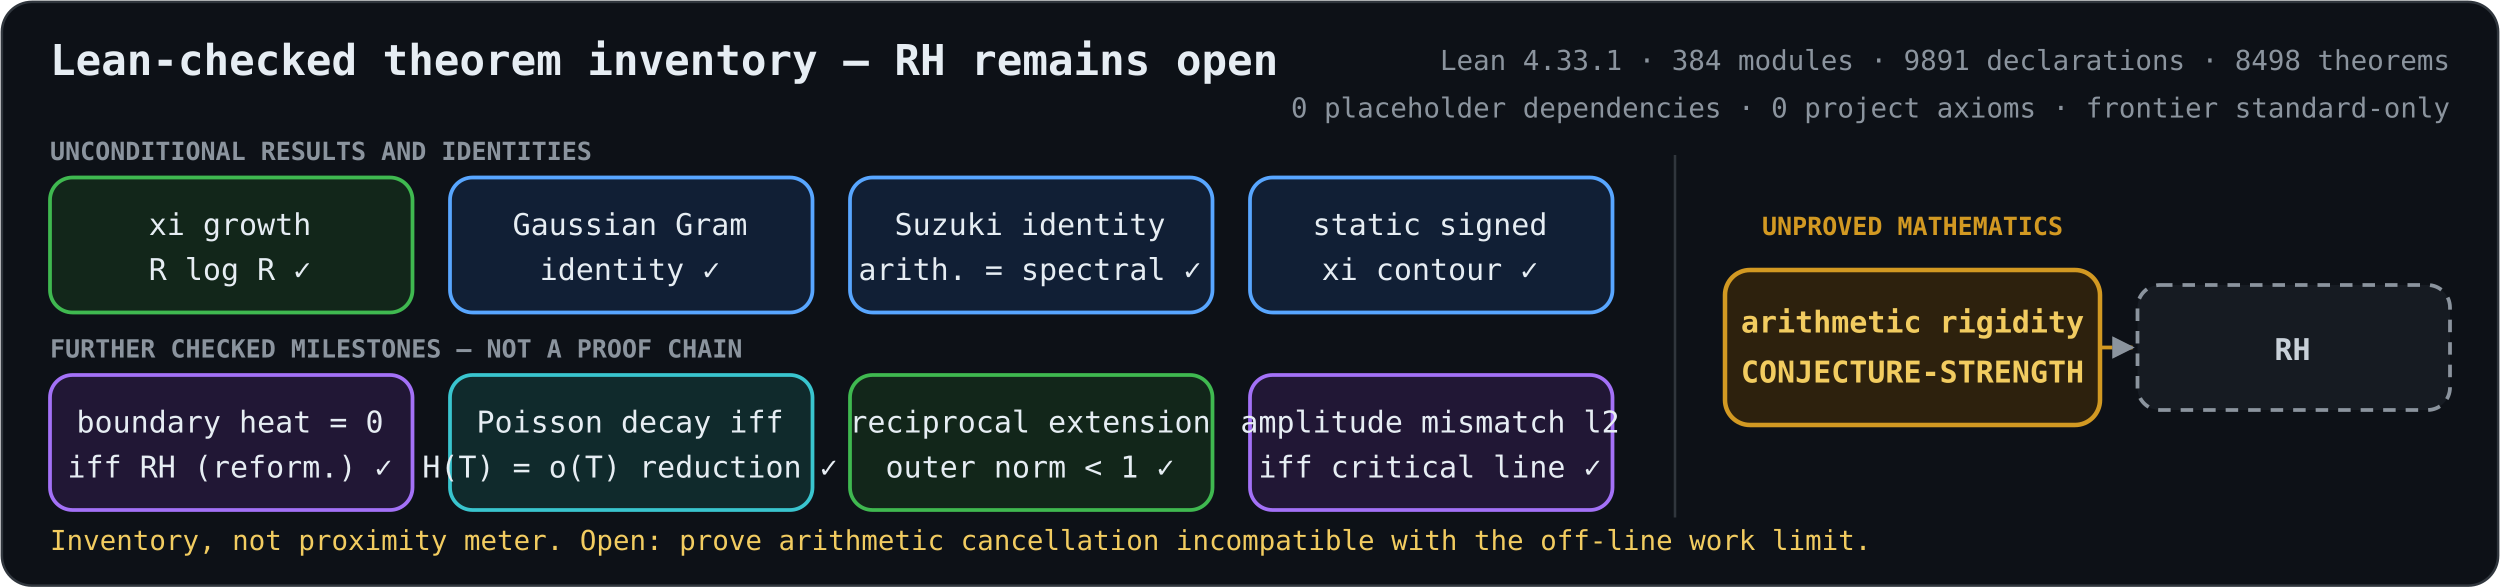
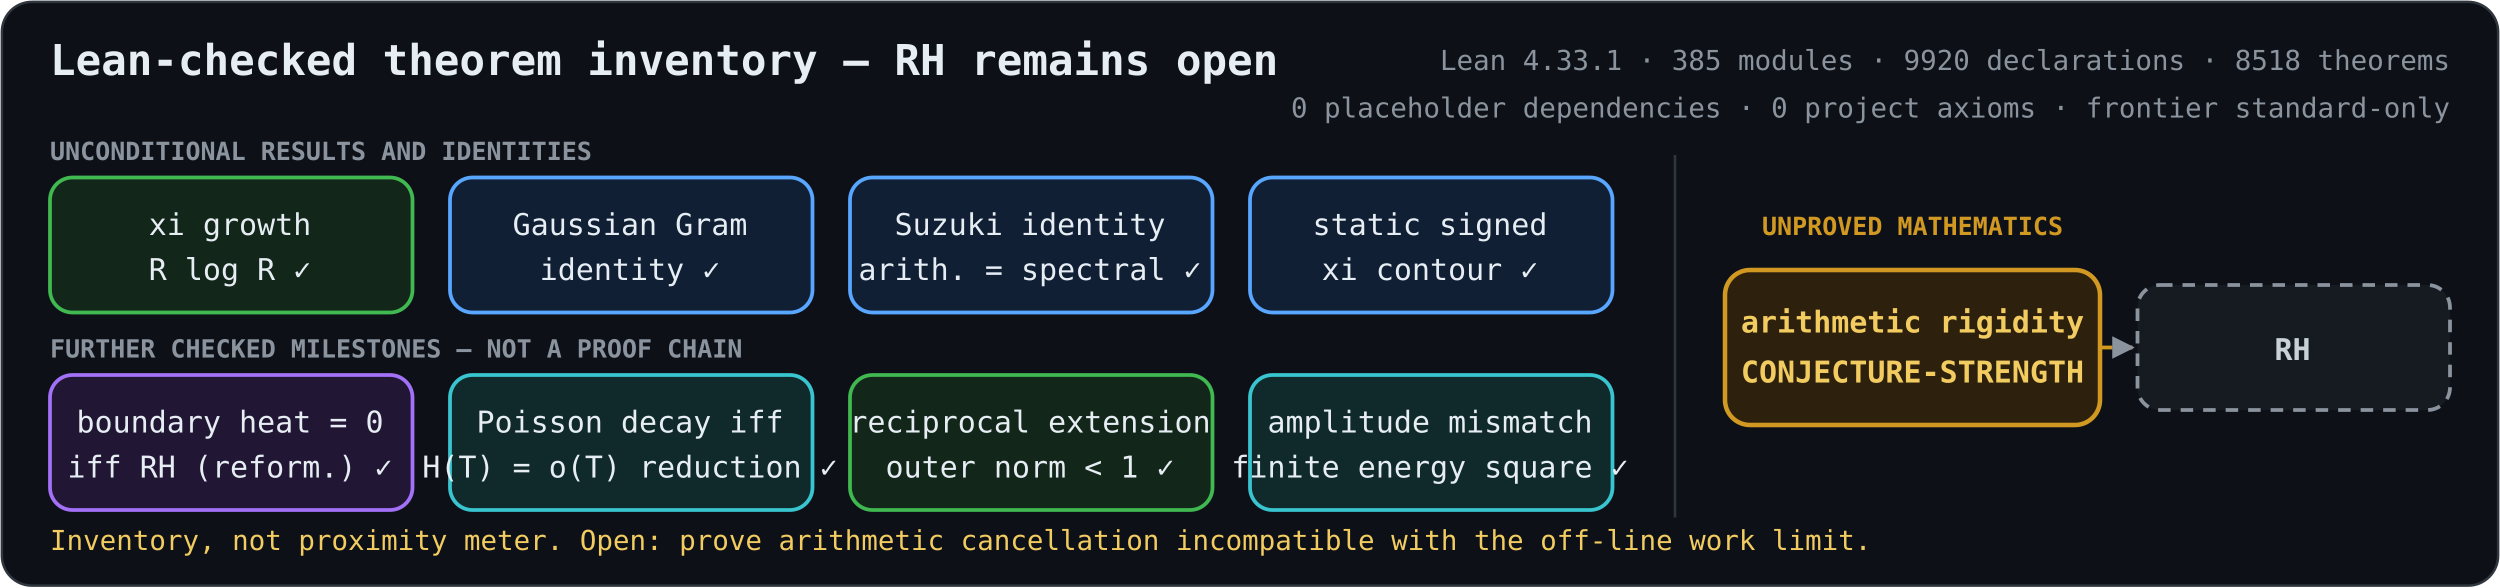
<svg xmlns="http://www.w3.org/2000/svg" role="img" aria-labelledby="title description" viewBox="0 0 1000 235">
  <defs>
    <marker id="arrow" viewBox="0 0 10 10" refX="9" refY="5" markerWidth="6" markerHeight="6" orient="auto-start-reverse">
      <path d="M 0 0 L 10 5 L 0 10 z" fill="#8b949e" />
    </marker>
    <style>
      .bg { fill: #0d1117; stroke: #30363d; }
      text { fill: #e6edf3; font-family: ui-monospace, SFMono-Regular, Menlo, Consolas, monospace; font-size: 12px; text-anchor: middle; }
      .heading { font-size: 17px; font-weight: 700; text-anchor: start; }
      .metrics { fill: #8b949e; font-size: 11px; text-anchor: end; }
      .proved rect { fill: #12261a; stroke: #3fb950; stroke-width: 1.5; }
      .proved.equivalence rect { fill: #211735; stroke: #a371f7; }
      .proved.bridge rect { fill: #111f35; stroke: #58a6ff; }
      .proved.reduction rect { fill: #102a2c; stroke: #39c5cf; }
      .open rect { fill: #2d210d; stroke: #d29922; stroke-width: 1.8; }
      .goal rect { fill: #161b22; stroke: #8b949e; stroke-width: 1.5; stroke-dasharray: 5 4; }
      .open text { fill: #f2cc60; font-weight: 700; }
      .goal text { fill: #c9d1d9; font-weight: 700; }
      .open-edge { fill: none; stroke: #d29922; stroke-width: 1.5; stroke-dasharray: 5 4; marker-end: url(#arrow); }
      .section { fill: #8b949e; font-size: 10px; font-weight: 700; text-anchor: start; }
      .gap-label { fill: #d29922; font-size: 10px; font-weight: 700; }
      .frontier { fill: #f2cc60; font-size: 11px; text-anchor: start; }
    </style>
  </defs>
  <rect class="bg" x="0.75" y="0.75" width="998.5" height="233.5" rx="12" />
  <text class="heading" x="20" y="30">Lean-checked theorem inventory — RH remains open</text>
-   <text class="metrics" x="980" y="28">Lean 4.33.1 · 384 modules · 9891 declarations · 8498 theorems</text>
+   <text class="metrics" x="980" y="28">Lean 4.33.1 · 385 modules · 9920 declarations · 8518 theorems</text>
  <text class="metrics" x="980" y="47">0 placeholder dependencies · 0 project axioms · frontier standard-only</text>
  <text class="section" x="20" y="64">UNCONDITIONAL RESULTS AND IDENTITIES</text>
  <text class="section" x="20" y="143">FURTHER CHECKED MILESTONES — NOT A PROOF CHAIN</text>
  <line x1="670" y1="62" x2="670" y2="207" stroke="#30363d" />
  <text class="gap-label" x="765" y="94">UNPROVED MATHEMATICS</text>
  <path class="open-edge" d="M840 139 H853" />
  <g class="proved unconditional">
    <rect x="20" y="71" width="145" height="54" rx="9" />
    <text x="92" y="94">xi growth</text>
    <text x="92" y="112">R log R  ✓</text>
  </g>
  <g class="proved bridge">
    <rect x="180" y="71" width="145" height="54" rx="9" />
    <text x="252" y="94">Gaussian Gram</text>
    <text x="252" y="112">identity  ✓</text>
  </g>
  <g class="proved bridge">
    <rect x="340" y="71" width="145" height="54" rx="9" />
    <text x="412" y="94">Suzuki identity</text>
    <text x="412" y="112">arith. = spectral  ✓</text>
  </g>
  <g class="proved bridge">
    <rect x="500" y="71" width="145" height="54" rx="9" />
    <text x="572" y="94">static signed</text>
    <text x="572" y="112">xi contour  ✓</text>
  </g>
  <g class="proved equivalence">
    <rect x="20" y="150" width="145" height="54" rx="9" />
    <text x="92" y="173">boundary heat = 0</text>
    <text x="92" y="191">iff RH (reform.)  ✓</text>
  </g>
  <g class="proved reduction">
    <rect x="180" y="150" width="145" height="54" rx="9" />
    <text x="252" y="173">Poisson decay iff</text>
    <text x="252" y="191">H(T) = o(T) reduction  ✓</text>
  </g>
  <g class="proved unconditional">
    <rect x="340" y="150" width="145" height="54" rx="9" />
    <text x="412" y="173">reciprocal extension</text>
    <text x="412" y="191">outer norm &lt; 1  ✓</text>
  </g>
-   <g class="proved equivalence">
+   <g class="proved reduction">
    <rect x="500" y="150" width="145" height="54" rx="9" />
-     <text x="572" y="173">amplitude mismatch l2</text>
-     <text x="572" y="191">iff critical line  ✓</text>
+     <text x="572" y="173">amplitude mismatch</text>
+     <text x="572" y="191">finite energy square  ✓</text>
  </g>
  <g class="open">
    <rect x="690" y="108" width="150" height="62" rx="10" />
    <text x="765" y="133">arithmetic rigidity</text>
    <text x="765" y="153">CONJECTURE-STRENGTH</text>
  </g>
  <g class="goal">
    <rect x="855" y="114" width="125" height="50" rx="9" />
    <text x="917" y="144">RH</text>
  </g>
  <text class="frontier" x="20" y="220">Inventory, not proximity meter. Open: prove arithmetic cancellation incompatible with the off-line work limit.</text>
</svg>
